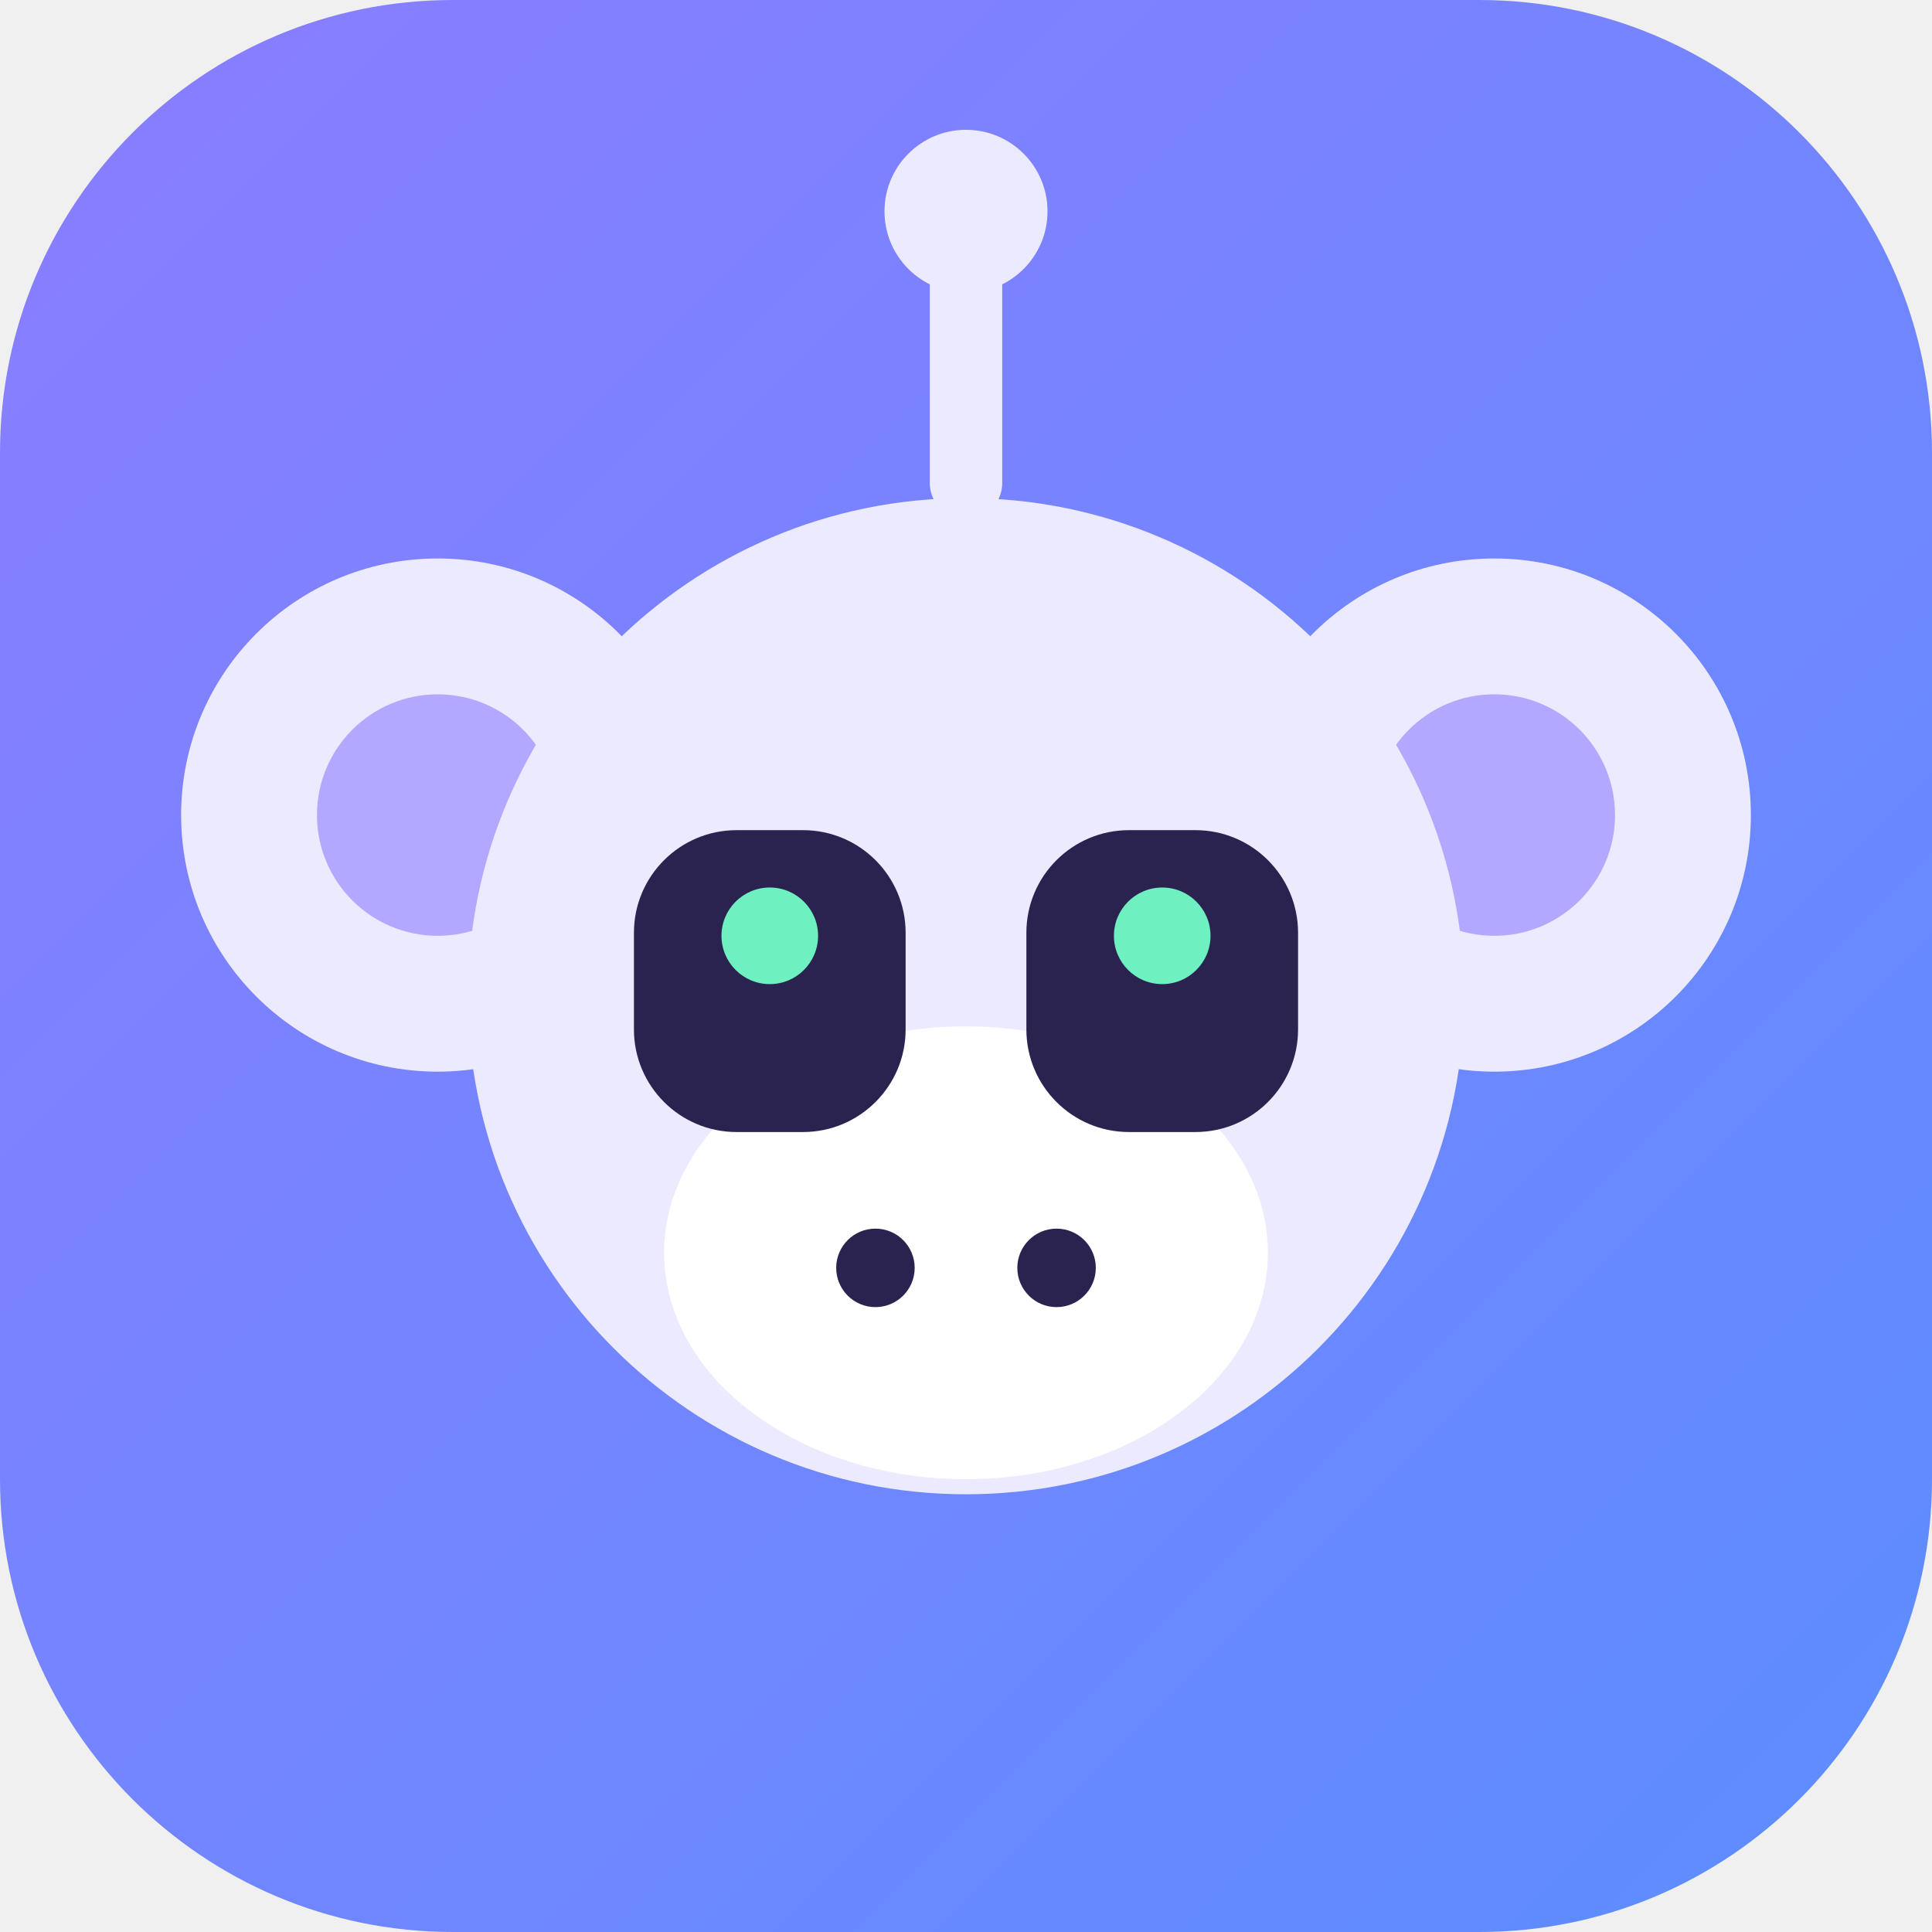
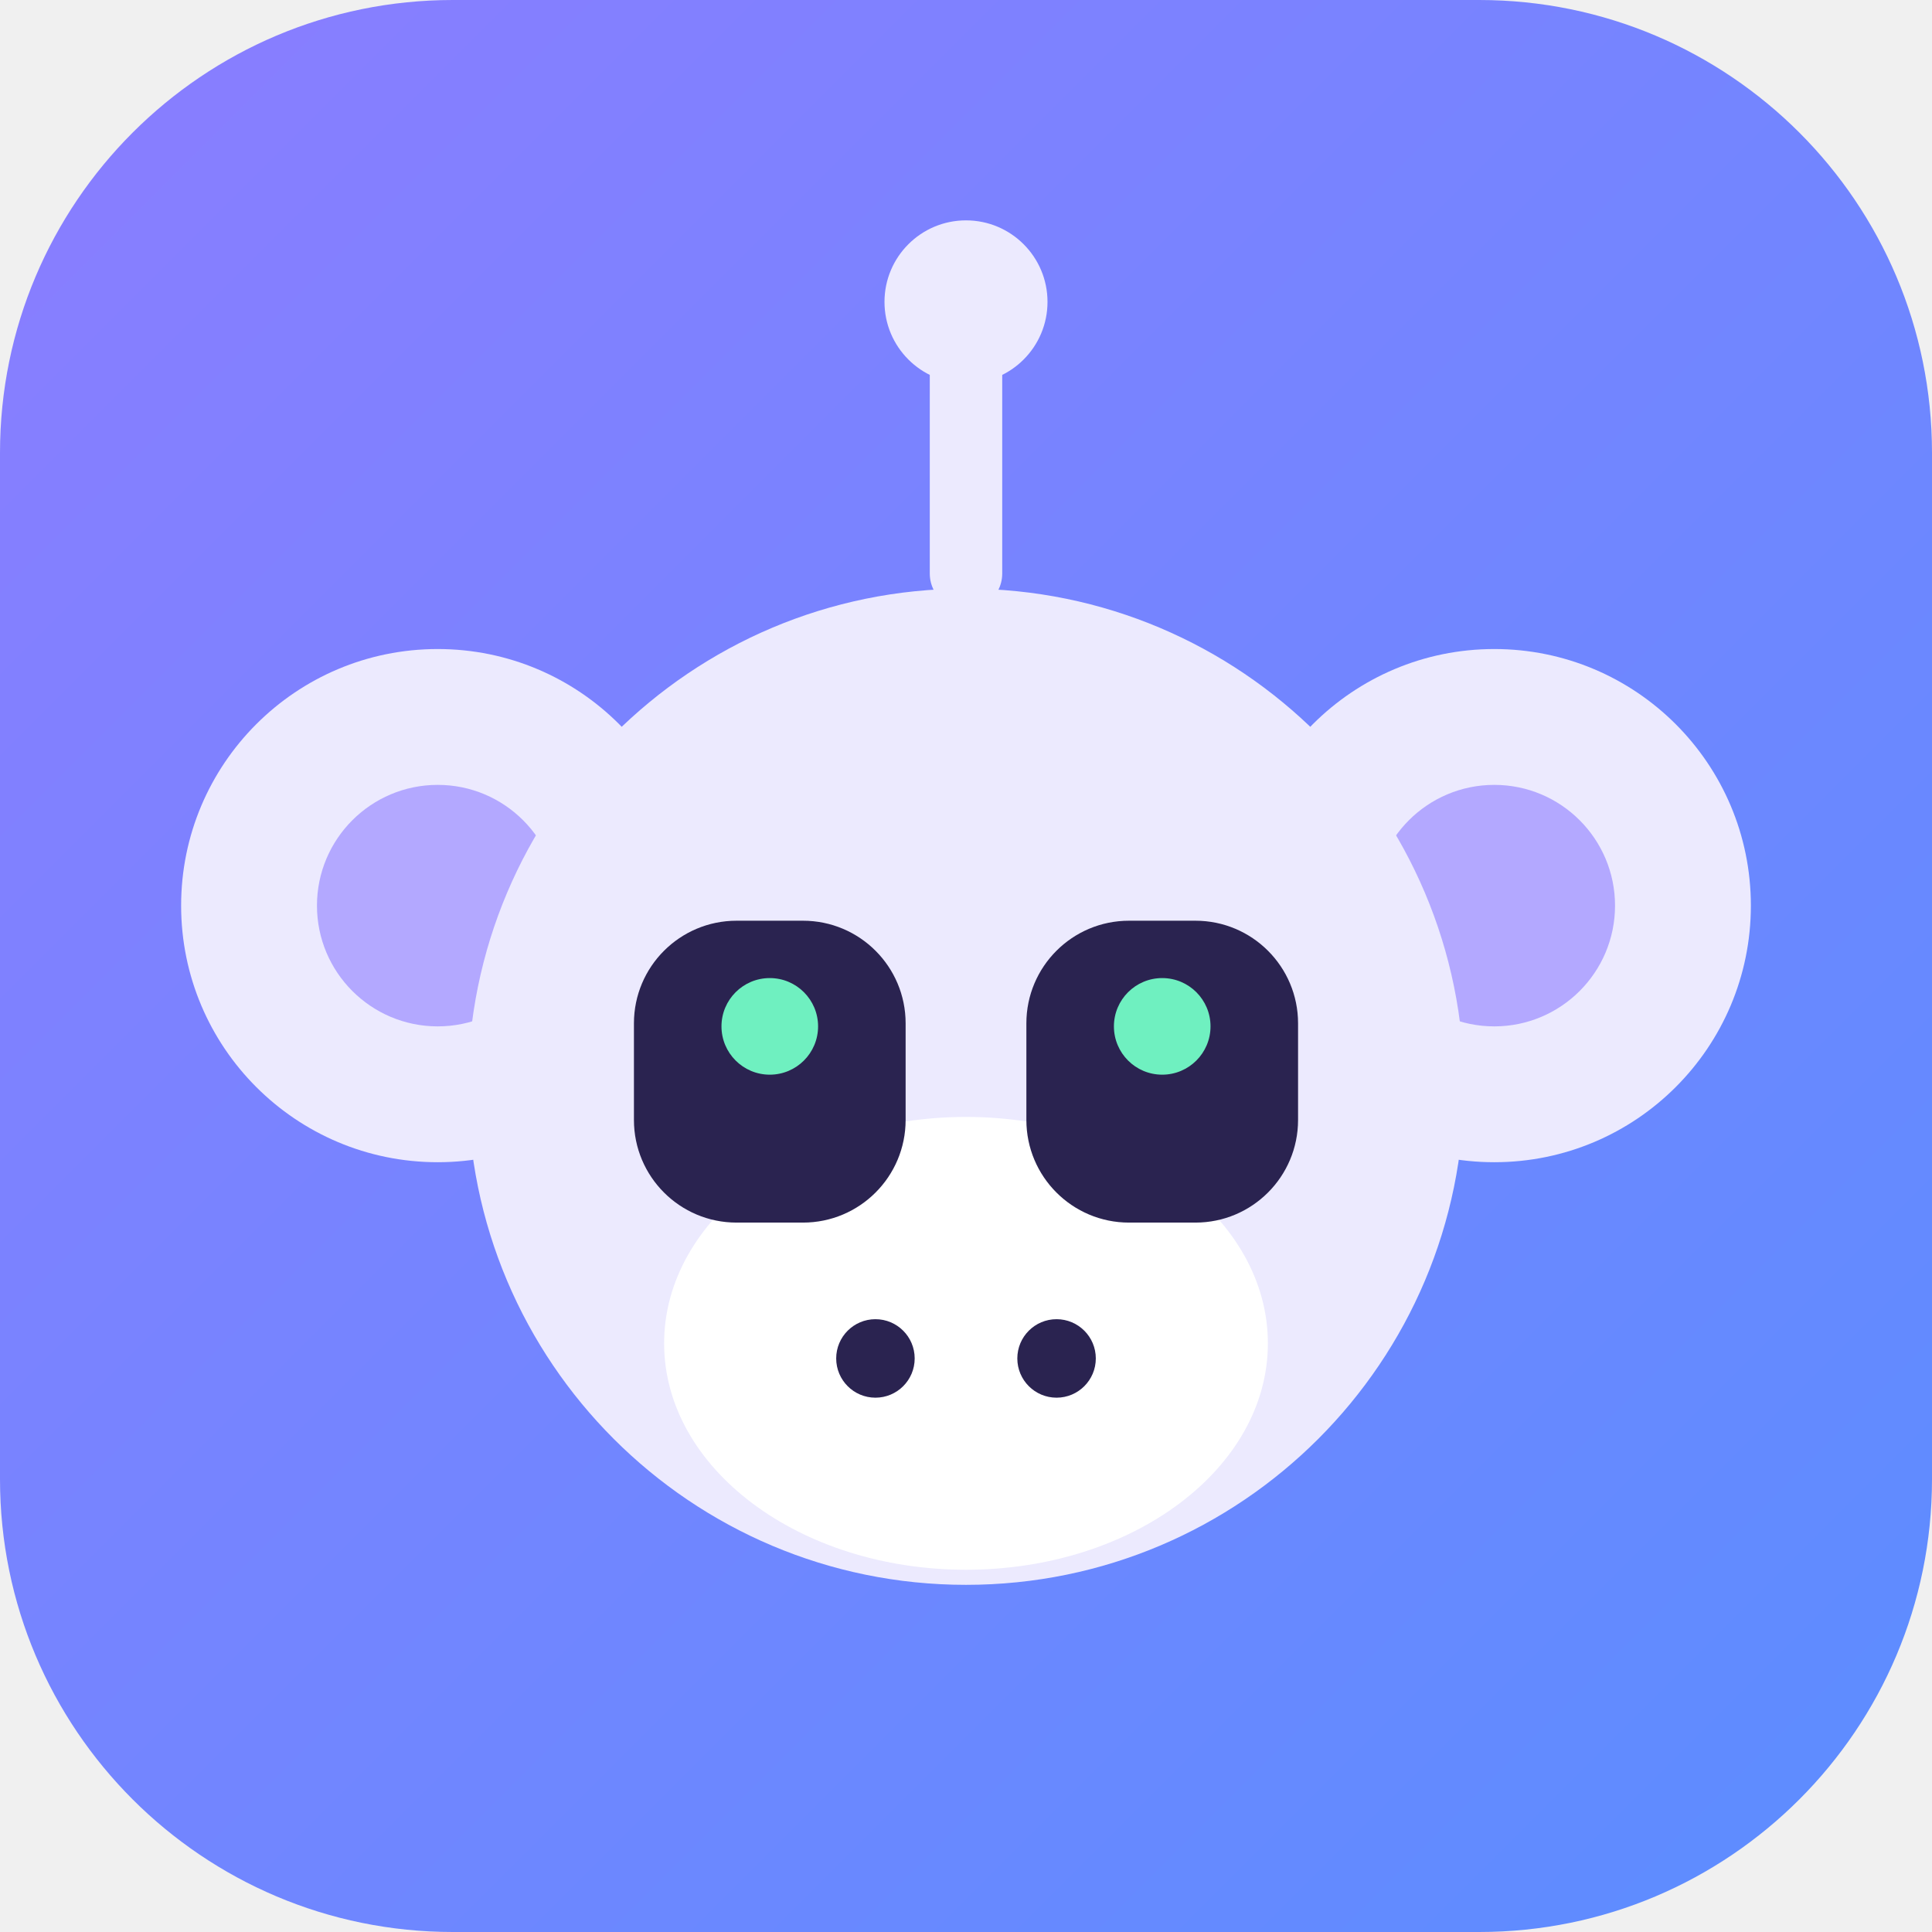
<svg xmlns="http://www.w3.org/2000/svg" viewBox="0 0 64 64" width="64" height="64">
  <defs>
    <linearGradient id="mm-bg" x1="0" y1="0" x2="1" y2="1">
      <stop offset="0" stop-color="#8b7dff" />
      <stop offset="1" stop-color="#5b8dff" />
    </linearGradient>
  </defs>
  <rect width="64" height="64" rx="15" fill="url(#mm-bg)" />
-   <line x1="32" y1="16" x2="32" y2="8.5" stroke="#eceafe" stroke-width="2.4" stroke-linecap="round" />
-   <circle cx="32" cy="7" r="2.7" fill="#eceafe" />
-   <circle cx="14.5" cy="27" r="8.5" fill="#eceafe" />
-   <circle cx="49.5" cy="27" r="8.5" fill="#eceafe" />
-   <circle cx="14.5" cy="27" r="4" fill="#b3a8ff" />
-   <circle cx="49.5" cy="27" r="4" fill="#b3a8ff" />
-   <circle cx="32" cy="33" r="16.5" fill="#eceafe" />
-   <ellipse cx="32" cy="41.5" rx="10" ry="7.5" fill="#ffffff" />
-   <rect x="21" y="27.5" width="9" height="10" rx="3.4" fill="#2a2350" />
-   <rect x="34" y="27.5" width="9" height="10" rx="3.4" fill="#2a2350" />
-   <circle cx="25.5" cy="31" r="1.6" fill="#6ff0c0" />
-   <circle cx="38.5" cy="31" r="1.6" fill="#6ff0c0" />
-   <circle cx="29" cy="42" r="1.3" fill="#2a2350" />
-   <circle cx="35" cy="42" r="1.3" fill="#2a2350" />
+   <g transform="translate(0,3)">
+     <line x1="32" y1="16" x2="32" y2="8.5" stroke="#eceafe" stroke-width="2.4" stroke-linecap="round" />
+     <circle cx="32" cy="7" r="2.7" fill="#eceafe" />
+     <circle cx="14.5" cy="27" r="8.5" fill="#eceafe" />
+     <circle cx="49.5" cy="27" r="8.5" fill="#eceafe" />
+     <circle cx="14.5" cy="27" r="4" fill="#b3a8ff" />
+     <circle cx="49.5" cy="27" r="4" fill="#b3a8ff" />
+     <circle cx="32" cy="33" r="16.5" fill="#eceafe" />
+     <ellipse cx="32" cy="41.5" rx="10" ry="7.5" fill="#ffffff" />
+     <rect x="21" y="27.5" width="9" height="10" rx="3.4" fill="#2a2350" />
+     <rect x="34" y="27.5" width="9" height="10" rx="3.4" fill="#2a2350" />
+     <circle cx="25.5" cy="31" r="1.6" fill="#6ff0c0" />
+     <circle cx="38.5" cy="31" r="1.6" fill="#6ff0c0" />
+     <circle cx="29" cy="42" r="1.3" fill="#2a2350" />
+     <circle cx="35" cy="42" r="1.3" fill="#2a2350" />
+   </g>
</svg>
